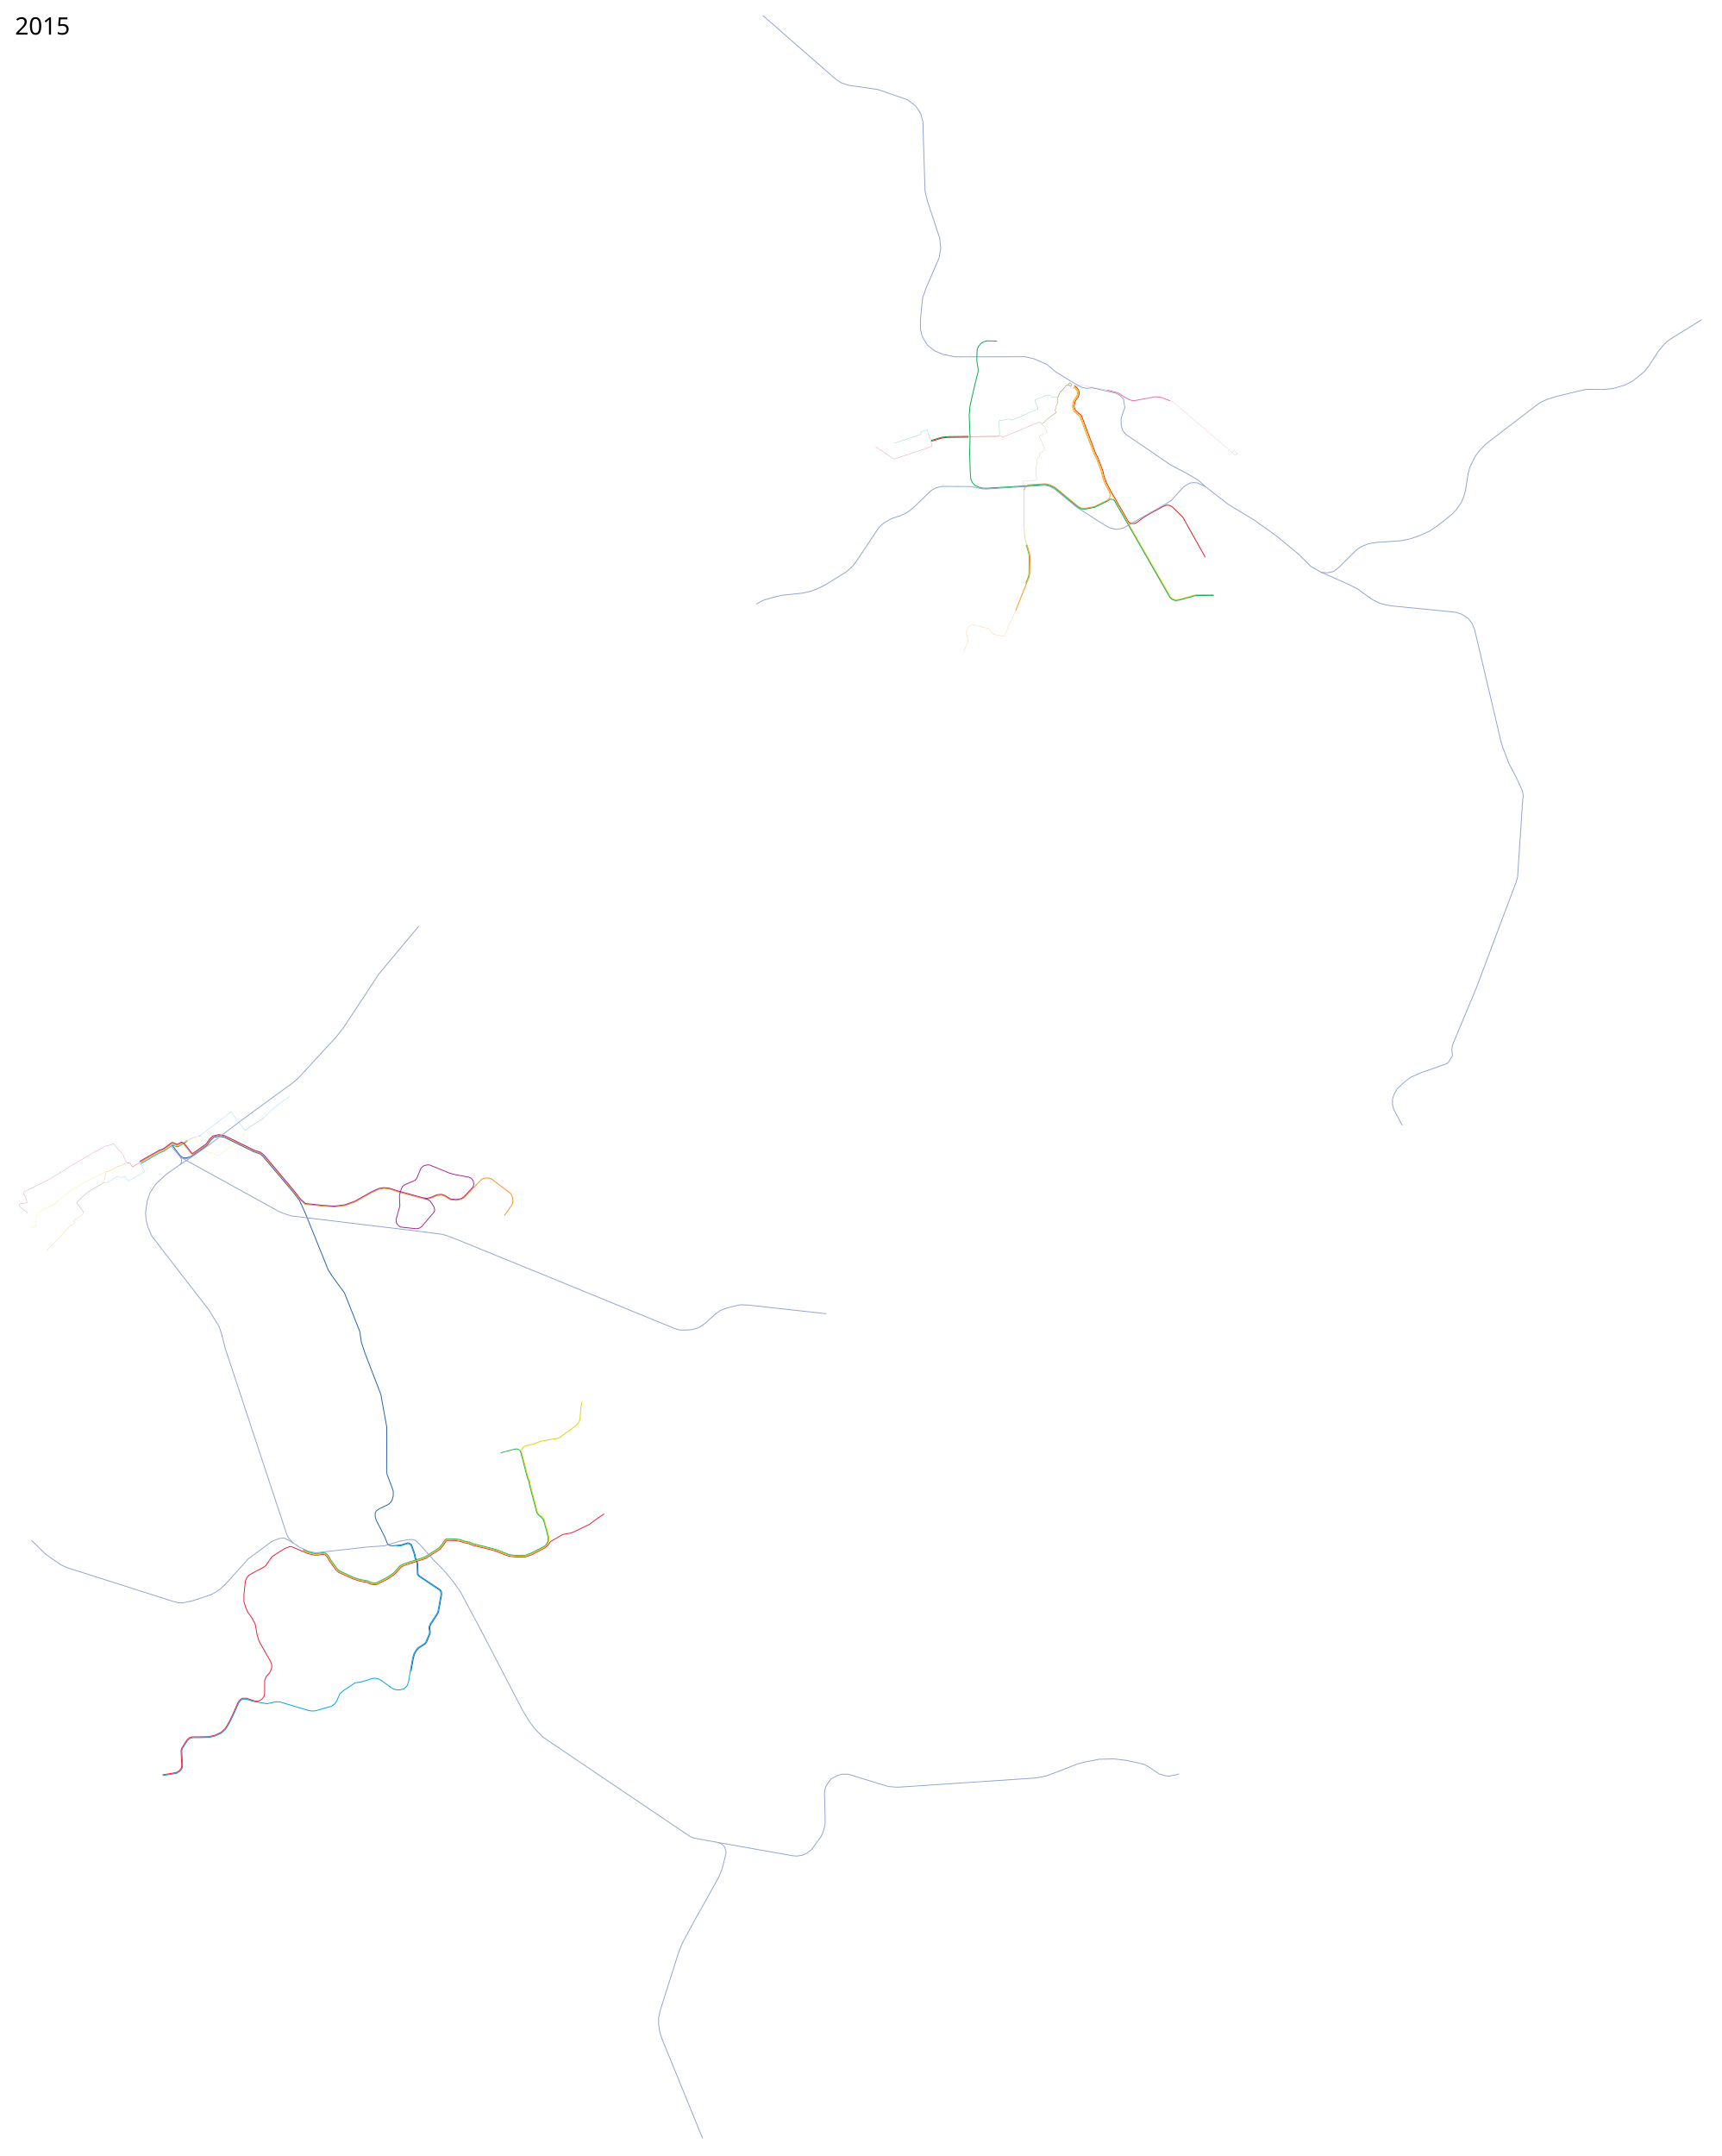
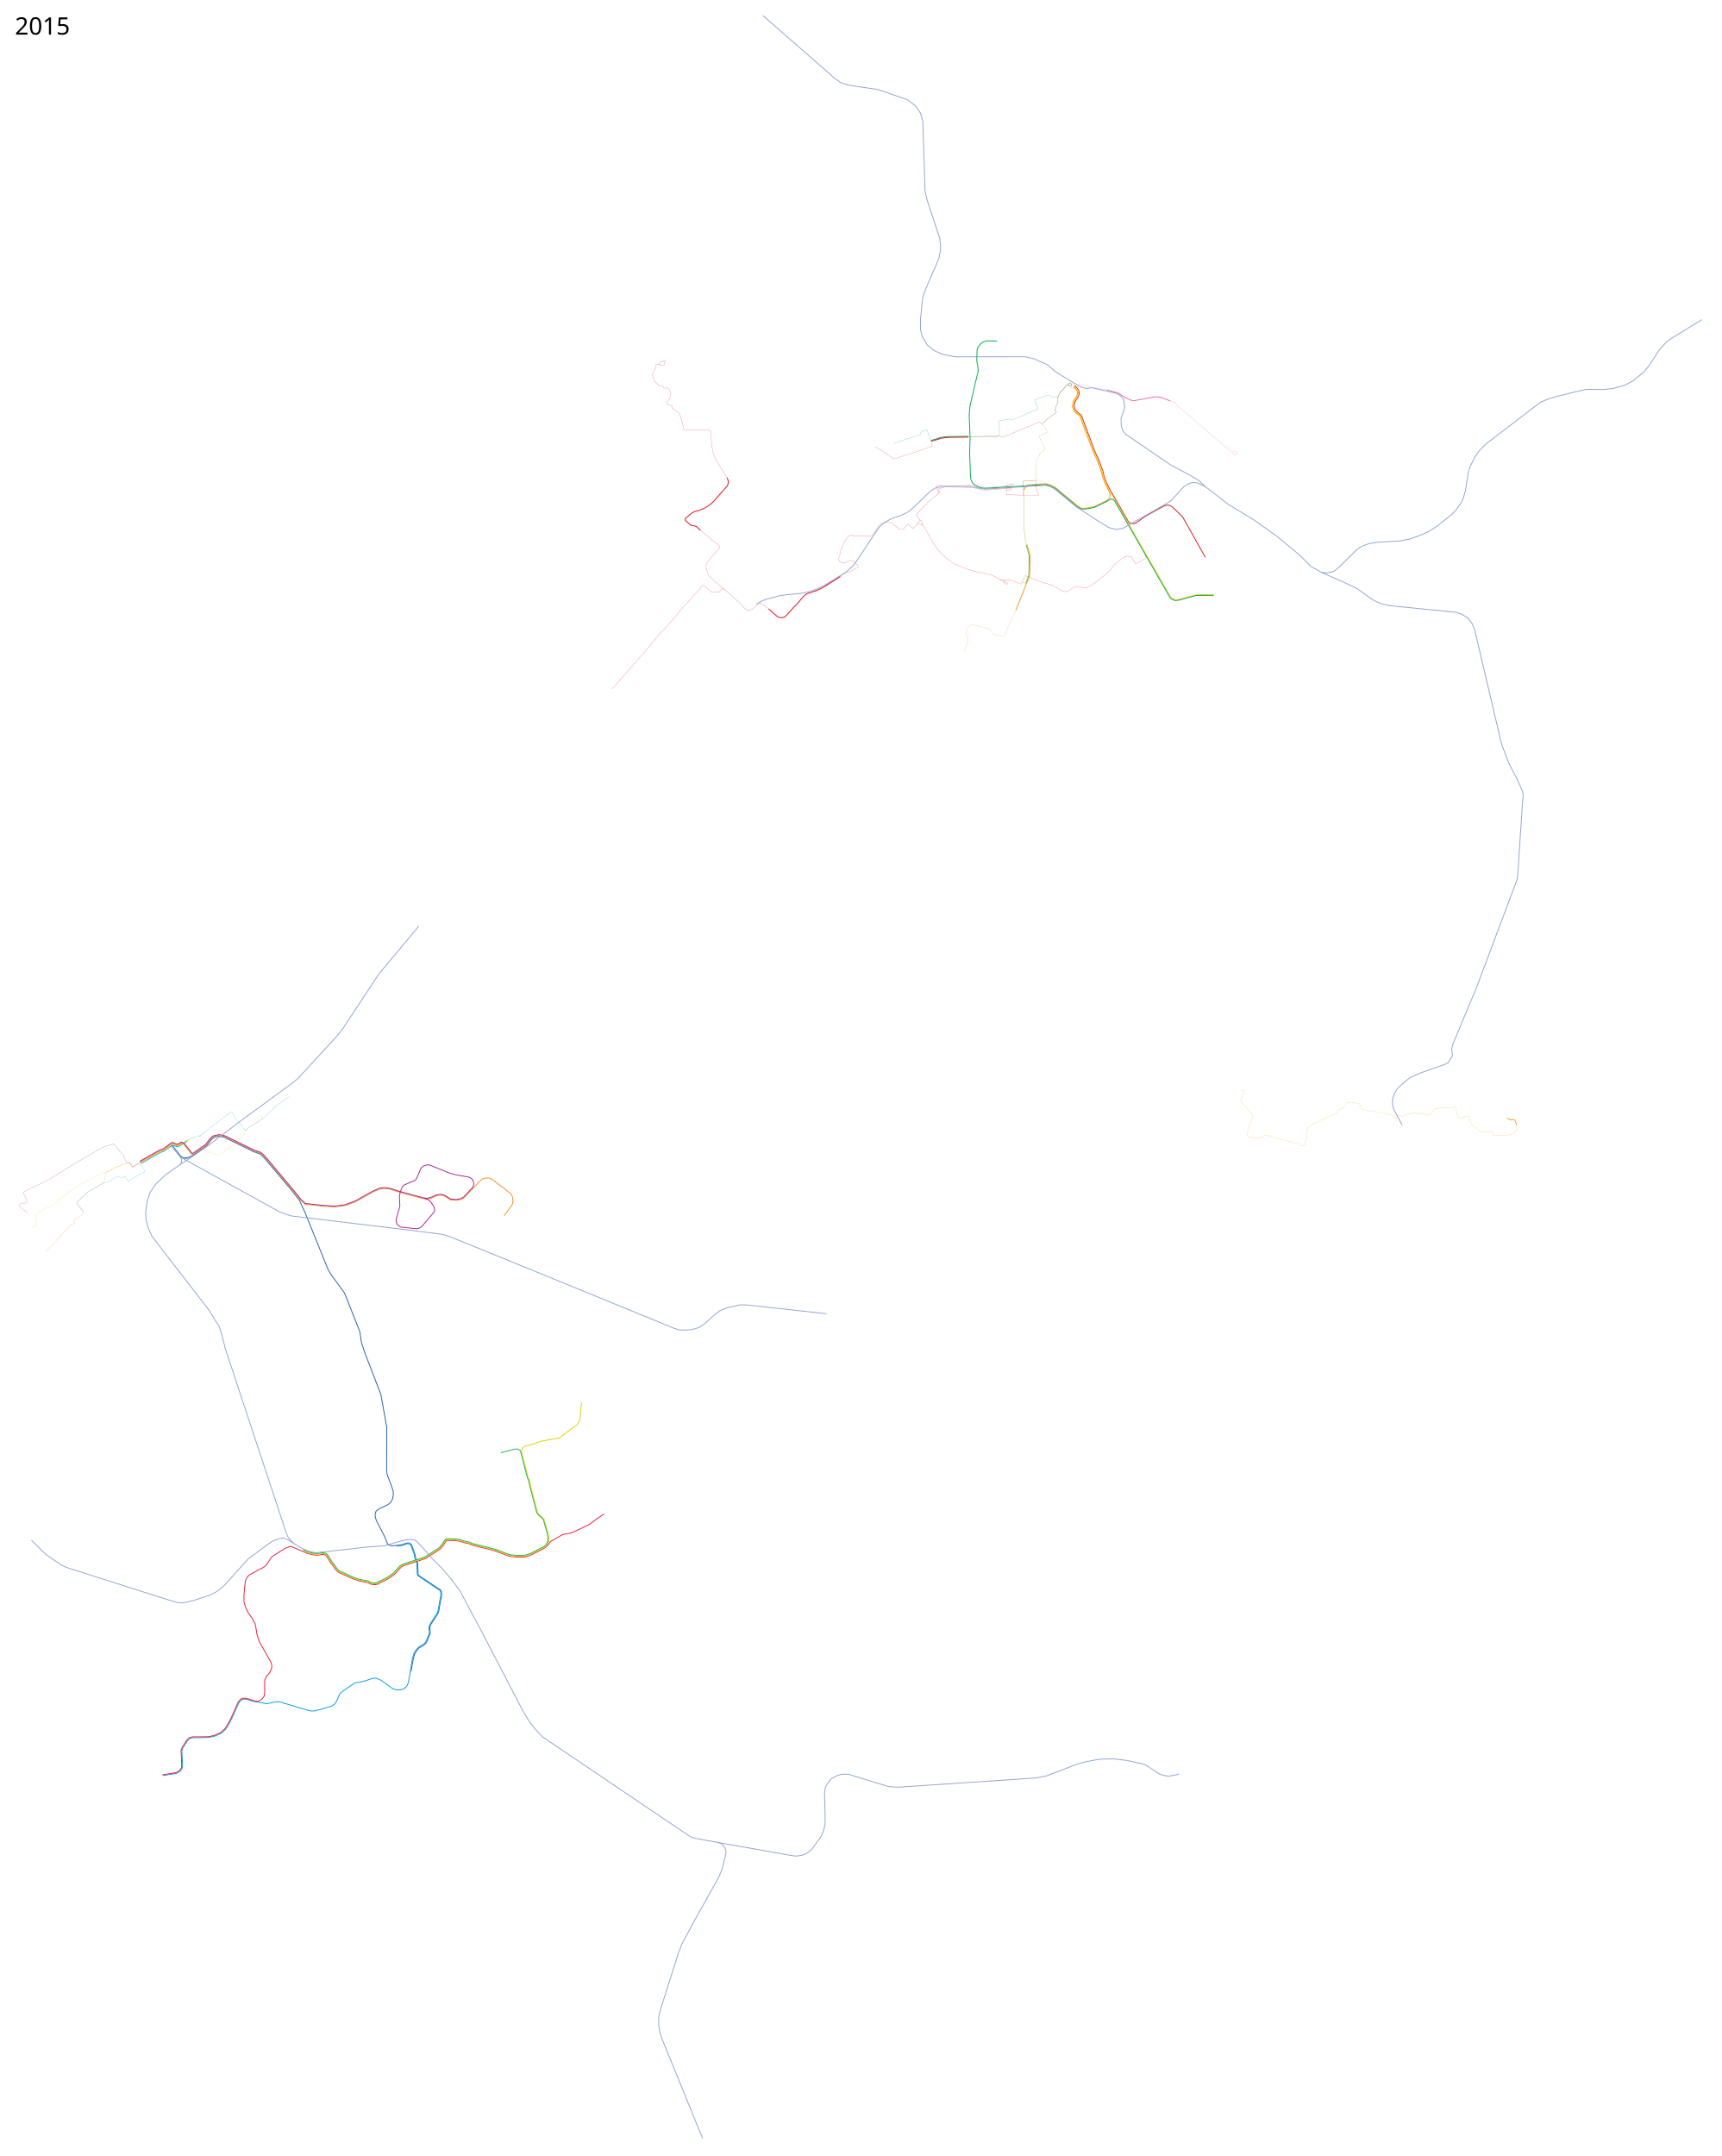
- <svg xmlns="http://www.w3.org/2000/svg" height="12900" width="10300">
+ <svg xmlns="http://www.w3.org/2000/svg" width="10300" height="12900">
  <path d="M5792.82 2611.852l178.853-2.361 9.457-12.61-2.101-77.413 3.502-4.553 20.317-.35 12.61-5.956 23.82-1.4 11.909 6.655 64.022-24.357 46.701-22.264 49.006-20.634 1.05-3.502-19.265-44.837 1.752-5.954 67.954-27.322 19.966 1.4 11.21 8.408 31.175 3.502 2.942-.083 1.843-1.59.944-3.673 12.717-26.024 9.287-9.838 19.171-19.983 6.215-10.653 13.456-4.557 4.603.848 8.392 7.17 2.973-1.238 4.953-6.006-.124-2.818-9.257-7.461h-2.6l-5.79 8.173-.774 1.734" fill="none" stroke="#009d4c" stroke-linejoin="round" />
  <path d="M5794.74 2615.63l179.91-4.563 8.932-2.977 16.99 7.706 203.688-84.593 13.836-7.181 2.628.35 11.865 11.034 4.598-.263 18.215-14.93 1.094-5.036 52.674-39.888 11.515-6.305-.043-3.109-7.75-10.99.394-4.379 4.422-5.079 1.007-12.522 11.69-26.447-.568-26.709 1.275-5.755 12.736-26.383 28.592-29.862 5.983-10.442 12.924-4.377 4.251.72 8.547 7.332 3.62-1.432 5.325-6.564v-3.591l-10.093-8.143-3.344.279-5.985 8.48-1.087 2.851" fill="none" stroke="#d9181f" stroke-linejoin="round" />
+   <path d="M5027.37 3451.146l4.077-5.435 30.8-18.722 8.757-5.888 10.267 2.718 53.75-31.404 1.207-1.51v-4.832l-4.831-6.643-6.19-2.566-11.777-15.551-6.945-4.832-12.23.302-9.663-4.378-28.535 15.4-10.569.755-9.662-2.416-9.663-5.284-5.134-8.757-2.113-7.096v-7.248l7.7-19.778 2.868-19.779 10.116-25.817 9.814-23.704 14.041-22.799 13.437-16.457 9.21-5.737 12.834-.453 18.872 6.04 94.061-4.077 4.379-1.812 7.398-4.68 10.116-13.589 28.384-43.331 9.814-9.814 7.398-3.623 6.492-.906 18.873-1.208 24.459.453 11.625 4.831 37.444 33.82 29.592-.302 24.006-28.083 3.624-.603 27.78 24.61 2.869.15 22.345-24.911 6.341-12.079 10.72-9.059v-3.472l-17.816-19.93-1.51-3.925v-5.587l1.661-6.34 12.682-16.76 60.091-61.902 22.496-17.665 38.047-28.988 3.02-4.53v-2.868l-5.133-3.926-5.285-10.116 1.812-3.925 34.575-10.116 9.059-.755 130.75 1.36 37.594 3.32 48.767 12.23 18.57 1.51 153.095-11.324 3.02 1.963v4.228l-2.567 3.02-3.774 2.868-20.232-1.359-2.718 2.869.151 23.402 2.869 2.868 65.224.604 11.474 2.416h111.575l3.322-3.774-11.625-23.856-4.983-17.513 1.661-26.875 1.057-15.098-2.265-2.869-74.773 4.115-3.02 2.604 1.902 48.464.476 32.915-1.887 1.887" fill="none" stroke="#e2061c" stroke-linejoin="round" />
+   <path d="M5488.467 3136.2l12.652-2.373 10.676 2.135 10.462 8.541 16.655 22.847 14.306 24.768 30.746 55.942 12.812 19.43 23.7 32.242 21.352 21.779 27.544 23.7 41.637 27.545 44.198 19.857 35.231 12.811 38.006 12.811 66.405 13.025 35.658 8.54 24.128 10.677 32.454 20.284 35.275 13.262 6.789 5.528v3.416l-2.135 1.708-4.484.427-12.811-5.978-2.136-2.349 5.765-18.363 5.552-.427 13.665 4.911 2.562-.427 2.35-4.057 3.416-1.708 70.247 28.185 2.136-1.068 8.967-22.847 10.036-25.408 2.99-1.281 61.28 25.408 20.71 7.474 33.737 10.89 47.828 14.732 63.202 35.871 6.62 1.281h6.618l12.384-1.494 22.42-15.16 19.217-9.822 19.43-4.057 23.914 4.057 18.363 4.697 13.665-1.494 19.857-9.822 28.185-20.285 59.572-46.974 33.309-28.398 16.014-26.263 13.879-11.957 33.95-27.33 19.857-13.452h10.249l10.462-5.765h1.708l4.484 5.765h2.135l7.9-4.484 2.776.427 23.701 43.558 5.125.213 60.853-33.309.854-4.484-7.887-13.795" fill="none" stroke="#e2061c" stroke-linejoin="round" />
  <path d="M6138.495 3487.912l14.537-34.94 4.29-20.142 1.402-101.757-2.502-17.919-15.625-53.1" fill="none" stroke="#65bc46" stroke-width="5" stroke-linejoin="round" />
  <path d="M6429.662 2308.138l12.117 9.376 12.323 16.363 3.174 14.139-.124 10.736-4.389 14.693-6.369 9.44-7.56 9.827-5.975 11.145-2.988 12.63-2.595 13.66 2.39 10.424 5.974 14.42 18.954 17.78 15.476 10.963 84.049 224.225 15.515 31.03 21.14 55.366 8.779 23.738 6.984 31.833 15.289 40.86 26.724 51.222 65.524 112.586 39.029 68.237 7.802 6.935 7.678 2.105 9.908.743h11.022l9.412-4.21 15.48-10.899 24.567-18.67 23.82-15.062 95.627-52.892 20.666-8.407h13.311l14.362 5.604 12.26 8.407 28.372 27.673 30.475 30.474 134.508 239.593" fill="none" stroke="#d9181f" stroke-width="5" stroke-linejoin="round" />
  <path d="M6423.717 2316.126l11.498 8.757 9.66 13.39 2.556 11.229-.186 8.26-3.894 11.905-5.378 7.769-7.685 10.013-6.903 13.065-3.236 16.097-2.719 13.411 2.39 12.717 7.46 17.95 21.68 20.256 12.813 8.981 83.413 222.762 15.53 30.016 20.646 54.376 8.53 24.233 7.728 32.824 15.289 40.859 25.733 49.241 4.24 17.102-1.238 10.335-2.089 8.668-4.397 5.235-11.559 9.044-77.086 37.144-55.085 9.903-22.354-1.68-18.038-10.891-136.95-113.472-29.61-14.349-28.61-6.741-98.398 6.19-13.903 6.206-10.67 12.796-4.925 13.025" fill="none" stroke="#f7981d" stroke-width="5" stroke-linejoin="round" />
  <path d="M6143.136 3262.242l-10.946-48.952-2.365-23.907-1.663-51.403-2.89-209.382-1.927-47.288 4.729-4.028 72.508-4.028 2.627-3.678-4.028-56.396 6.48-64.452 13.311-20.141 5.43-17.514 27.497-18.565v-5.43l-32.752-75.66.876-3.153 44.136-19.44 1.4-3.679-13.835-31.525-11.21-9.283-2.451-3.853-.307-4.554 18.521-15.237 1.051-4.904 51.667-39.231 12.61-7.006v-4.028l-7.706-10.859.35-3.678 4.379-5.08 1.05-12.61 4.904-11.559 6.83-15.062-.7-26.577 1.358-5.911 12.522-25.921 28.68-29.993 5.604-10.027 12.36-4.366 3.854.65 8.77 7.509 4.265-1.516 5.986-7.284v-4.102l-10.788-8.881-4.164.31-6.29 8.952-1.634 4.362" fill="none" stroke="#65bc46" stroke-linejoin="round" />
  <path d="M6426.69 2312.101l11.56 8.757 11.208 15.062 2.802 11.91v9.808l-4.203 14.011-5.254 7.706-8.057 10.509-6.655 12.26-2.802 13.31-3.153 14.712 2.452 10.859 6.655 16.463 20.317 19.266 14.361 10.158 83.368 222.43 15.762 31.525 21.017 54.994 8.407 23.119 7.356 32.576 15.412 40.983 26.972 51.842 65.153 112.09 295.988 516.317 14.012 10.859 15.762 4.904 24.17-3.503 91.073-25.571 14.362-1.401 98.08-.7" fill="none" stroke="#fecd13" stroke-width="5" stroke-linejoin="round" />
  <path d="M5766.813 3898.587l25.76-58.95v-12.384l-10.404-36.658v-11.393l12.385-27.246 11.889-8.917 16.347-4.953 97.589 24.273 4.458 3.963 14.366 21.796 6.44 6.44 54.986 11.89 5.945-1.487 7.43-6.935 27.246-66.876 5.449-12.632 7.43-9.907 3.716-10.898 7.183-18.577 13.375-26.255M6127.97 2932.752l-1.648 6.267 2.803 199.048 1.664 51.054 2.364 24.257 10.771 47.638" fill="none" stroke="#f7981d" stroke-linejoin="round" />
  <path d="M6078.403 3652.881l60.15-152.073 19.373-46.552 4.125-20.505 1.559-102.615-2.504-18.897-15.737-53.385" fill="none" stroke="#f7981d" stroke-width="5" stroke-linejoin="round" />
  <path d="M6139.808 3487.824l-4.466 3.59-26.358-9.72" fill="none" stroke="#65bc46" stroke-linejoin="round" />
  <path d="M6624.6 2333.118l67.429 18.39 10.333 7.005 14.712 10.334 23.994 14.011 25.57 11.21 13.312 3.152 9.983-.35 119.796-22.419 14.712-.175 26.096 4.203 52.017 20.142" fill="none" stroke="#f168a8" stroke-width="5" stroke-linejoin="round" />
  <path d="M6624.6 2333.118l-82.774-16.509-40.497-6.564-38.64-7.926-3.962-1.857-3.592 1.238-5.077 12.508-6.936-.247-11.789-8.168-16.2 1.109-9.04 8.793 1.239 3.591 5.82 3.84 13.251-.992 10.855-1.076 3.883-5.487 1.981-1.61M7002.554 2398.62l20.317 9.108 14.01 11.56 335.396 287.231 4.554-.175 7.18-8.932h3.679l17.339 14.887-1.051 4.203-10.684 4.379h-5.604l-15.413-14.362" fill="none" stroke="#f168a8" stroke-linejoin="round" />
  <path d="M5572.378 2635.135l60.188-18.081 28.148-4.03 14.686-.725 119.215-1.561" fill="none" stroke="#009d4c" stroke-width="5" stroke-linejoin="round" />
  <path d="M5573.604 2640.039l60.188-18.257 27.107-3.854 15.384-.883 118.456-1.416" fill="none" stroke="#d9181f" stroke-width="5" stroke-linejoin="round" />
  <path d="M5573.493 2636.745l-4.954-.991-20.31-61.922-4.211-1.61-32.2 11.022-1.61 3.84 1.115 10.03-1.362 2.23-157.653 52.262" fill="none" stroke="#009d4c" stroke-linejoin="round" />
  <path d="M5573.79 2637.872l-3.27 4.198 8.05 24.893-.99 2.848-18.081 5.697-7.184 4.334-200.75 65.885-3.22-.867-109.113-71.618" fill="none" stroke="#d9181f" stroke-linejoin="round" />
  <path d="M1117.37 6825.579l24.52-13.223 19.79-7.794 3.416 1.839 54.924 77.063 87.186 31.21 2.972-.992 77.526-57.463 73.068-66.133 7.059-23.53 2.699-3.367 24.98-20.782 73.238-45.282 3.235-2.522.372-5.573-8.917-12.013" fill="none" stroke="#fec422" stroke-linejoin="round" />
-   <path style="line-height:normal;font-variant-ligatures:normal;font-variant-position:normal;font-variant-caps:normal;font-variant-numeric:normal;font-variant-alternates:normal;font-feature-settings:normal;text-indent:0;text-align:start;text-decoration-line:none;text-decoration-style:solid;text-decoration-color:#000;text-transform:none;text-orientation:mixed;shape-padding:0;isolation:auto;mix-blend-mode:normal" d="M843.537 6961.676l115.223-65.771 21.084-7.356.627-.324 52.34-37.314 20.986 9.328 1.016.215h10.898l1.24-.33 27.164-15.522 26.743-17.957" color="#000" font-weight="400" font-family="sans-serif" white-space="normal" overflow="visible" fill="none" stroke="#00aeef" stroke-width="5" stroke-linejoin="round" />
+   <path d="M843.537 6961.676l115.223-65.771 21.084-7.356.627-.324 52.34-37.314 20.986 9.328 1.016.215h10.898l1.24-.33 27.164-15.522 26.743-17.957" style="line-height:normal;font-variant-ligatures:normal;font-variant-position:normal;font-variant-caps:normal;font-variant-numeric:normal;font-variant-alternates:normal;font-feature-settings:normal;text-indent:0;text-align:start;text-decoration-line:none;text-decoration-style:solid;text-decoration-color:#000;text-transform:none;text-orientation:mixed;shape-padding:0;isolation:auto;mix-blend-mode:normal" color="#000" font-weight="400" font-family="sans-serif" white-space="normal" overflow="visible" fill="none" stroke="#00aeef" stroke-width="5" stroke-linejoin="round" />
  <path d="M1030.54 6852.999l49.537 63.903 15.852 9.908 22.291.495 28.942-9.78 91.302-64.116 23.457-31.353 17.296-16.86 31.274-6.513 30.297 5.28 178.13 87.535 36.217 12.18 19.174 16.296 174.77 206.967 41.86 53.5 35.171 76.288 137.714 340.818 20.806 33.685 76.288 104.029 13.375 33.19 72.324 182.297 6.936 18.33 9.412 64.398 21.796 64.894 94.121 244.22 35.172 194.682-.496 261.557 2.973 23.778 22.292 58.454 14.365 40.126v27.74l-4.953 21.797-10.899 19.32-16.347 12.88-52.014 24.768-18.329 13.375-5.45 13.87v19.32l6.44 22.292 51.024 99.57 16.348 41.364 11.64 9.165 16.596 2.229 53.005-4.954 39.135-12.632 11.393 1.981 12.137 9.165 20.062 56.72 3.716 20.31 12.632 33.19 2.477 66.38 7.183 9.413 126.072 83.966 7.183 11.393.743 19.32-5.449 27.246-12.013 69.6-5.573 15.356-40.992 62.913-6.44 14.242-.619 12.013 2.477 17.338v11.641l-22.787 54.987-9.66 10.155-34.305 21.177-13.87 15.109-12.756 21.92-7.43 25.636-13.871 78.393" fill="none" stroke="#245eac" stroke-width="5" stroke-linejoin="round" />
  <path d="M973.492 10623.954l82.666-13.31 21.368-12.961 12.323-17.019 2.576-19.038-4.263-86.439 5.109-15.515 29.805-46.743 12.522-10.859 18.838-4.918 44.638-.198 53.076-1.67 34.494-8.036 38.262-17.492 25.49-23.576 9.44-13.974 17.567-31.305 15.727-31.783 23.119-52.192 16.113-33.977 12.61-12.61 12.61-3.503h15.763l39.932 12.61 84.068 14.361 53.943-11.559 22.769.701 174.09 51.842 14.712 2.452 20.667-.351 98.78-27.322 18.915-12.96 12.96-17.865 20.316-45.186 19.616-17.164 71.458-48.339 22.068-1.751 43.084-10.859 35.73-12.61 17.163-1.751 18.565 3.853 19.616 9.457 59.548 43.785 14.011 7.707 16.113 4.553 22.768.701 23.82-6.655 18.915-19.616 7.356-21.017 24.297-142.855 8.175-27.182 12.973-21.89 15.454-16.746 33.217-20.153 8.51-8.757 22.444-53.668-.054-10.435-2.378-18.086.669-12.957 7.207-15.901 40.585-62.18 5.48-14.147 17.043-95.956-.588-17.44-5.848-9.443-126.16-84.544-8.342-10.807-2.325-67.042-12.854-33.613-3.238-19.421-19.594-54.91-10.077-8.017-9.54-1.458-38.594 12.274-28.312 3.131" fill="none" stroke="#00a0e2" stroke-width="5" stroke-linejoin="round" />
  <path d="M3615.154 9057.91l-48.299 32.942-39.63 29.723-93.13 45.079-18.824 7.183-28.236 4.706-20.063 3.963-72.508 41.844-19.319 25.46-15.504 13.012-77.469 40.228-37.986 13.828-56.182.247-40.784-4.633-19.827-7.08-60.61-23.53-27.567-7.854-112.377-27.639-20.388-9.224-28.95-5.945-29.517-9.31-29.154-3.292-43.733-.815-8.271 7.062-10.868 18.3-21.682 26.387-87.421 56.285-128.23 41.859-16.752 8.361-39.66 43.128-28.399 20.938-27.874 16.203-54.781 26.007-16.498.247-18.709-4.313-17.03-8.494-46.215-8.669-42.124-14.148-47.351-21.271-35.8-16.45-16.501-14.17-18.419-25.725-15.595-20.353-21.797-36.483-9.497-8.288-13.4-3.118-30.478 4.531-18.77.103-41.218-9.763-31.516-13.055-64.026-27.214-12.96-1.4-28.724 11.559-77.062 49.04-11.91 17.163-25.92 37.48-15.413 10.859-32.926 16.463-50.09 28.023-13.311 14.361-9.458 21.368-3.853 33.276-4.904 52.543v36.78l9.457 32.926 13.661 31.175 24.17 33.627 19.616 36.43 5.254 25.92 5.955 36.78 12.61 40.983 13.31 23.82 55.345 97.378 6.305 16.814 1.051 18.565-4.904 15.762-8.406 16.814-18.565 20.316-9.808 21.017-1.051 18.915v60.949l-3.853 20.317-10.86 14.011-14.01 10.158-14.362 4.554-24.52-4.554-40.983-13.661h-25.57l-10.86 7.356-12.61 14.012-15.015 33.862-22.797 51.329-16.012 32.154-16.642 29.394-9.463 14.353-23.408 21.273-38.433 17.898-34.012 7.909-54.697 1.202-42.683-.07-19.852 5.629-14.015 12.162-29.74 47.071-6.099 16.95 4.393 87.369-2.08 17.123-11.597 15.915-19.466 11.716-81.77 13.17" fill="none" stroke="#ed1a35" stroke-width="5" stroke-linejoin="round" />
  <path d="M1811.992 9277.36l30.466 12.88 40.868 9.413 16.843.247 31.704-4.706 15.852 3.468 10.898 9.164 21.796 36.658 15.357 20.063 18.824 26.007 15.11 13.127 34.923 16.1 48.051 21.796 40.373 13.623 46.565 8.67 18.082 8.668 17.833 3.963 14.614-.248 54.739-26.007 26.997-15.852 26.998-20.062 39.135-42.603 18.329-9.412 128.054-41.859 86.195-55.234 20.806-25.512 11.393-18.824 10.899-9.164 47.06.99 28.98 3.468 30.217 9.66 28.484 5.944 19.803 9.05 110.976 27.113 27.741 7.678 60.436 23.53 21.053 7.43 39.382 4.46 55.482-.249 36.41-13.127 77.031-39.878 14.366-12.136 13.598-25.192.073-23.107-7.008-29.71-22.032-78.094-11.774-12.923-19.58-15.984-6.904-10.36-3.613-10.954-40.723-156.67-3.878-20.981-4.241-10.857-5.605-14.537-38.356-147.294v-15.062l10.158-14.362 12.96-7.706 46.939-11.56 46.587-17.163 101.232-17.864 10.859-4.904 59.197-43.435 43.179-31.528 14.733-21.138 4.27-19.644 2.562-33.95 6.406-62.134" fill="none" stroke="#e1d201" stroke-width="5" stroke-linejoin="round" />
  <path d="M1813.85 9272.655l30.341 12.88 39.506 9.164 16.472.248 31.456-4.83 17.957 3.715 12.508 10.527 22.664 37.524 15.233 19.939 17.71 24.893 13.994 12.508 35.047 15.976 47.309 21.796 39.63 13.375 46.936 8.546 18.081 8.792 16.472 3.716 13.622-.124 52.139-24.769 27.988-16.1 26.007-19.072 39.63-43.593 19.32-9.907 128.55-42.107 85.204-54.49 19.815-24.027 11.889-19.815 11.889-10.402 49.29.743 29.227 3.22 31.208 10.155 29 5.993 20.748 9.153 108.524 26.763 29.317 7.853 59.21 23.18 21.229 7.781 36.93 4.283 57.058-.598 35.009-12.602 75.63-39.352 12.964-9.86 13.073-23.79.073-22.407-6.833-28.834-21.506-76.693-10.898-11.697-18.354-15.108-8.482-11.412-3.787-10.953-41.424-158.247-3.878-21.331-3.716-9.806-5.78-14.187-38.706-149.745-5.604-12.786-16.288-7.356-15.413 1.401-82.492 21.543" fill="none" stroke="#23b24b" stroke-width="5" stroke-linejoin="round" />
-   <path style="line-height:normal;font-variant-ligatures:normal;font-variant-position:normal;font-variant-caps:normal;font-variant-numeric:normal;font-variant-alternates:normal;font-feature-settings:normal;text-indent:0;text-align:start;text-decoration-line:none;text-decoration-style:solid;text-decoration-color:#000;text-transform:none;text-orientation:mixed;shape-padding:0;isolation:auto;mix-blend-mode:normal" d="M841.057 6957.336l115.423-65.885.416-.189 20.963-7.314 53.211-37.936 2.465-.248 21.809 9.691h9.703l27.164-15.523 25.988-17.273" color="#000" font-weight="400" font-family="sans-serif" white-space="normal" overflow="visible" fill="none" stroke="#fec422" stroke-width="5" stroke-linejoin="round" />
-   <path d="M838.633 6952.92l116.624-66.473 21.26-7.355 8.682-5.754 44.041-32.141 4.446-.62 22.213 9.854 7.724.41 21.735-12.194 13.318 5.955 47.052 59.973 1.657.937 5.945.744 1.74-.43 80.02-55.796.594-.582 23.328-32.117 18-16.346 33.373-7.236 32.576 6.095 177.463 86.963.316.129 35.947 11.863 21.248 17.635 175.399 208.371 41.834 52.975.273.295 29.475 26.998 1.426.642 103.039 10.899.088.01 70.838 4.953.488-.014 62.912-7.926.535-.129 61.922-22.29.381-.177 99.97-56.418 42.204-19.138 29.049-4.842 33.088 3.892 53.265 17.264c.04.013.08.024.12.035l148.613 40.125c.11.03.22.052.334.066l23.283 2.973c.336.043.678.017 1.004-.076l27.74-7.926c.117-.034.231-.076.342-.127l30.334-13.7 25.306-2.386 19.532 6.67 33.937 21.149a2.5 2.5 0 0 0 1.107.369l34.676 2.972c.233.02.468.01.698-.037l30.216-5.945c.318-.062.62-.186.891-.363l15.852-10.403a2.5 2.5 0 0 0 .443-.37l71.28-75.239 34.193-34.724 18.103-5.725 21.602-.885 17.345 5.686 116.66 88.603 8.384 17.997 3.836 22.92-4.845 24.292-47.67 65.85" style="line-height:normal;font-variant-ligatures:normal;font-variant-position:normal;font-variant-caps:normal;font-variant-numeric:normal;font-variant-alternates:normal;font-feature-settings:normal;text-indent:0;text-align:start;text-decoration-line:none;text-decoration-style:solid;text-decoration-color:#000;text-transform:none;text-orientation:mixed;shape-padding:0;isolation:auto;mix-blend-mode:normal" color="#000" font-weight="400" font-family="sans-serif" white-space="normal" overflow="visible" fill="none" stroke="#f4901d" stroke-width="5" stroke-linejoin="round" />
-   <path d="M836.153 6948.58l117.7-66.761 19.857-7.02 10.062-5.741 42.427-31.873 7.849-1.506 22.606 10.085 5.695.234 23.365-12.435 16.145 6.998 47.168 60.12 3.971.497 78.887-55.008 23.232-31.984.344-.381 18.686-16.97 1.15-.593 34.521-7.486.493-.057.497.043 33.406 6.252.641.213 177.615 87.035 36.233 11.957.814.451 21.783 18.082.317.313 175.566 208.572.051.061 41.735 52.848 28.718 26.304 102.174 10.809 70.55 4.934 62.397-7.862 61.463-22.127 99.881-56.369.197-.1 42.602-19.32.621-.188 29.723-4.955.703-.016 33.685 3.963.479.104 53.441 17.318 148.387 40.067 22.604 2.884 27.072-7.734 30.547-13.795.793-.211 26.255-2.477 1.043.123 20.311 6.934.514.244 33.67 20.985 33.728 2.89 29.39-5.781 15.202-9.977 54.902-57.951 5.662-18.635-4.706-20.806-10.155-13.128-15.11-7.678-74.305-13.127-40.869-10.403-120.376-49.29-17.338.248-19.32 6.192-14.118 12.88-26.502 62.417-9.164 10.155-65.142 28.236-11.146 10.899-6.935 15.852-10.156 33.933.496 25.264 1.981 38.391-3.467 14.614-19.072 66.38.495 15.604 4.954 12.137 9.164 10.155 12.385 8.174 95.607 10.403 16.1-3.716 14.118-8.916 74.554-87.434 3.467-11.146-4.21-20.063-22.292-34.428-10.403-6.688-30.228-12.61" style="line-height:normal;font-variant-ligatures:normal;font-variant-position:normal;font-variant-caps:normal;font-variant-numeric:normal;font-variant-alternates:normal;font-feature-settings:normal;text-indent:0;text-align:start;text-decoration-line:none;text-decoration-style:solid;text-decoration-color:#000;text-transform:none;text-orientation:mixed;shape-padding:0;isolation:auto;mix-blend-mode:normal" color="#000" font-weight="400" font-family="sans-serif" white-space="normal" overflow="visible" fill="none" stroke="#a9218e" stroke-width="5" stroke-linejoin="round" />
-   <path d="M841.19 6954.92l-46.44 27.927-.31.066-3.467-.37-.373-.235-12.194-19.83-5.732-3.225-6.74-.48-8.319 2.2-62.73 23.509-39.352 21.656-.082.035-16.718 5.574-12.371 3.597-25.921 12.61-19.266 7.006-99.13 51.492-74.26 48.339-89.672 73.91-53.243 24.169-19.966 12.26-19.265 11.209-4.204 7.706-8.757 49.04 4.203 14.01-1.751 5.605-29.424 13.31" style="line-height:normal;font-variant-ligatures:normal;font-variant-position:normal;font-variant-caps:normal;font-variant-numeric:normal;font-variant-alternates:normal;font-feature-settings:normal;text-indent:0;text-align:start;text-decoration-line:none;text-decoration-style:solid;text-decoration-color:#000;text-transform:none;text-orientation:mixed;shape-padding:0;isolation:auto;mix-blend-mode:normal" color="#000" font-weight="400" font-family="sans-serif" white-space="normal" overflow="visible" fill="none" stroke="#fec422" stroke-linejoin="round" />
-   <path d="M841.05 6953.936l-46.67 27.964-3.058-.328-12.13-19.728-.182-.174-5.944-3.344-.21-.064-6.934-.494-.164.016-8.422 2.229-.047.016-62.79 23.529-.065.03-39.342 21.651-16.676 5.559-3.929 6.665-13.127 57.711-3.715 2.23-94.864 55.977-63.656 59.692v5.202l40.125 53.748-.247 7.678-4.211 6.935-54.987 37.401-.247 3.963 4.706 6.44-.496 4.706-24.273 17.09-130.806 136.052-9.632 14.887" style="line-height:normal;font-variant-ligatures:normal;font-variant-position:normal;font-variant-caps:normal;font-variant-numeric:normal;font-variant-alternates:normal;font-feature-settings:normal;text-indent:0;text-align:start;text-decoration-line:none;text-decoration-style:solid;text-decoration-color:#000;text-transform:none;text-orientation:mixed;shape-padding:0;isolation:auto;mix-blend-mode:normal" color="#000" font-weight="400" font-family="sans-serif" white-space="normal" overflow="visible" fill="none" stroke="#f4901d" stroke-linejoin="round" />
+   <path d="M841.057 6957.336l115.423-65.885.416-.189 20.963-7.314 53.211-37.936 2.465-.248 21.809 9.691h9.703l27.164-15.523 25.988-17.273" style="line-height:normal;font-variant-ligatures:normal;font-variant-position:normal;font-variant-caps:normal;font-variant-numeric:normal;font-variant-alternates:normal;font-feature-settings:normal;text-indent:0;text-align:start;text-decoration-line:none;text-decoration-style:solid;text-decoration-color:#000;text-transform:none;text-orientation:mixed;shape-padding:0;isolation:auto;mix-blend-mode:normal" color="#000" font-weight="400" font-family="sans-serif" white-space="normal" overflow="visible" fill="none" stroke="#fec422" stroke-width="5" stroke-linejoin="round" />
+   <path style="line-height:normal;font-variant-ligatures:normal;font-variant-position:normal;font-variant-caps:normal;font-variant-numeric:normal;font-variant-alternates:normal;font-feature-settings:normal;text-indent:0;text-align:start;text-decoration-line:none;text-decoration-style:solid;text-decoration-color:#000;text-transform:none;text-orientation:mixed;shape-padding:0;isolation:auto;mix-blend-mode:normal" d="M838.633 6952.92l116.624-66.473 21.26-7.355 8.682-5.754 44.041-32.141 4.446-.62 22.213 9.854 7.724.41 21.735-12.194 13.318 5.955 47.052 59.973 1.657.937 5.945.744 1.74-.43 80.02-55.796.594-.582 23.328-32.117 18-16.346 33.373-7.236 32.576 6.095 177.463 86.963.316.129 35.947 11.863 21.248 17.635 175.399 208.371 41.834 52.975.273.295 29.475 26.998 1.426.642 103.039 10.899.088.01 70.838 4.953.488-.014 62.912-7.926.535-.129 61.922-22.29.381-.177 99.97-56.418 42.204-19.138 29.049-4.842 33.088 3.892 53.265 17.264c.04.013.08.024.12.035l148.613 40.125c.11.03.22.052.334.066l23.283 2.973c.336.043.678.017 1.004-.076l27.74-7.926c.117-.034.231-.076.342-.127l30.334-13.7 25.306-2.386 19.532 6.67 33.937 21.149a2.5 2.5 0 0 0 1.107.369l34.676 2.972c.233.02.468.01.698-.037l30.216-5.945c.318-.062.62-.186.891-.363l15.852-10.403a2.5 2.5 0 0 0 .443-.37l71.28-75.239 34.193-34.724 18.103-5.725 21.602-.885 17.345 5.686 116.66 88.603 8.384 17.997 3.836 22.92-4.845 24.292-47.67 65.85" color="#000" font-weight="400" font-family="sans-serif" white-space="normal" overflow="visible" fill="none" stroke="#f4901d" stroke-width="5" stroke-linejoin="round" />
+   <path style="line-height:normal;font-variant-ligatures:normal;font-variant-position:normal;font-variant-caps:normal;font-variant-numeric:normal;font-variant-alternates:normal;font-feature-settings:normal;text-indent:0;text-align:start;text-decoration-line:none;text-decoration-style:solid;text-decoration-color:#000;text-transform:none;text-orientation:mixed;shape-padding:0;isolation:auto;mix-blend-mode:normal" d="M836.153 6948.58l117.7-66.761 19.857-7.02 10.062-5.741 42.427-31.873 7.849-1.506 22.606 10.085 5.695.234 23.365-12.435 16.145 6.998 47.168 60.12 3.971.497 78.887-55.008 23.232-31.984.344-.381 18.686-16.97 1.15-.593 34.521-7.486.493-.057.497.043 33.406 6.252.641.213 177.615 87.035 36.233 11.957.814.451 21.783 18.082.317.313 175.566 208.572.051.061 41.735 52.848 28.718 26.304 102.174 10.809 70.55 4.934 62.397-7.862 61.463-22.127 99.881-56.369.197-.1 42.602-19.32.621-.188 29.723-4.955.703-.016 33.685 3.963.479.104 53.441 17.318 148.387 40.067 22.604 2.884 27.072-7.734 30.547-13.795.793-.211 26.255-2.477 1.043.123 20.311 6.934.514.244 33.67 20.985 33.728 2.89 29.39-5.781 15.202-9.977 54.902-57.951 5.662-18.635-4.706-20.806-10.155-13.128-15.11-7.678-74.305-13.127-40.869-10.403-120.376-49.29-17.338.248-19.32 6.192-14.118 12.88-26.502 62.417-9.164 10.155-65.142 28.236-11.146 10.899-6.935 15.852-10.156 33.933.496 25.264 1.981 38.391-3.467 14.614-19.072 66.38.495 15.604 4.954 12.137 9.164 10.155 12.385 8.174 95.607 10.403 16.1-3.716 14.118-8.916 74.554-87.434 3.467-11.146-4.21-20.063-22.292-34.428-10.403-6.688-30.228-12.61" color="#000" font-weight="400" font-family="sans-serif" white-space="normal" overflow="visible" fill="none" stroke="#a9218e" stroke-width="5" stroke-linejoin="round" />
+   <path style="line-height:normal;font-variant-ligatures:normal;font-variant-position:normal;font-variant-caps:normal;font-variant-numeric:normal;font-variant-alternates:normal;font-feature-settings:normal;text-indent:0;text-align:start;text-decoration-line:none;text-decoration-style:solid;text-decoration-color:#000;text-transform:none;text-orientation:mixed;shape-padding:0;isolation:auto;mix-blend-mode:normal" d="M841.19 6954.92l-46.44 27.927-.31.066-3.467-.37-.373-.235-12.194-19.83-5.732-3.225-6.74-.48-8.319 2.2-62.73 23.509-39.352 21.656-.082.035-16.718 5.574-12.371 3.597-25.921 12.61-19.266 7.006-99.13 51.492-74.26 48.339-89.672 73.91-53.243 24.169-19.966 12.26-19.265 11.209-4.204 7.706-8.757 49.04 4.203 14.01-1.751 5.605-29.424 13.31" color="#000" font-weight="400" font-family="sans-serif" white-space="normal" overflow="visible" fill="none" stroke="#fec422" stroke-linejoin="round" />
+   <path style="line-height:normal;font-variant-ligatures:normal;font-variant-position:normal;font-variant-caps:normal;font-variant-numeric:normal;font-variant-alternates:normal;font-feature-settings:normal;text-indent:0;text-align:start;text-decoration-line:none;text-decoration-style:solid;text-decoration-color:#000;text-transform:none;text-orientation:mixed;shape-padding:0;isolation:auto;mix-blend-mode:normal" d="M841.05 6953.936l-46.67 27.964-3.058-.328-12.13-19.728-.182-.174-5.944-3.344-.21-.064-6.934-.494-.164.016-8.422 2.229-.047.016-62.79 23.529-.065.03-39.342 21.651-16.676 5.559-3.929 6.665-13.127 57.711-3.715 2.23-94.864 55.977-63.656 59.692v5.202l40.125 53.748-.247 7.678-4.211 6.935-54.987 37.401-.247 3.963 4.706 6.44-.496 4.706-24.273 17.09-130.806 136.052-9.632 14.887" color="#000" font-weight="400" font-family="sans-serif" white-space="normal" overflow="visible" fill="none" stroke="#f4901d" stroke-linejoin="round" />
  <path d="M837.529 6948.655l-1.734 7.316-41.55 24.897-2.476-.248-11.868-19.67-6.724-3.608-7.116-.656-4.437 1.239-3.417-2.136-15.976-29.97-2.229-11.394-60.821-71.216-5.064-.613-8.173 7.183-32.2 7.43-15.604 6.688-41.611 22.54-146.383 85.7-135.98 84.709-152.328 75.049-1.982 5.449 12.88 25.016 6.192 15.852 1.982 16.1-1.239 2.972-28.484 2.725-15.109 5.201-.99 2.725 5.2 14.366 7.927 6.935 38.391 27.988" fill="none" stroke="#a9218e" stroke-linejoin="round" />
  <path d="M500.066 7251.419l-40.053-53.325-.088-4.504 63.514-59.462 98.32-57.942 11.783 2.91 35.204-18.39 5.692-6.393 24.782-14.449 32.051 5.78 13.136-6.656 4.203 1.051 18.04 25.921 5.254.876 4.203-5.78 88.272-49.39v-5.254l-22.944-41.684 3.503-4.728M1118.577 6826.219l23.298-12.726 19.998-8.022 20.498-6.22 16.472.495 3.22-8.793 180.909-138.501h4.203l23.47 40.632 55.694 69.356h3.503l24.87-20.666 75.31-46.588 74.26-70.407 14.362-9.457 4.904-7.006 69.706-48.339" fill="none" stroke="#00aeef" stroke-linejoin="round" />
  <path d="M1755.147 9232.457l-32.05-19.09-23.803-11.303-27.245 3.467-22.787 7.926-22.292 9.413-141.677 104.523-140.687 156.043-27.74 24.77-27.246 18.823-31.704 16.348-100.561 33.19-62.417 13.87-26.75-.495-39.135-10.403-621.2-197.654-40.62-17.338-91.644-62.913-87.186-85.204" fill="none" stroke="#90a3ce" stroke-width="5" stroke-linejoin="round" />
  <path d="M1024 6857.5l53.25 63.75 8.25 13.25 1 19.5-9 14-84.5 59.5-59.5 56-34.5 50-18.5 54-9.5 69 3.5 42.5 11 43 22.5 53 55.5 72.5L1250 7838l62.5 101.5 16.5 53 19 76 366.5 1108 10.578 23.492 30.07 32.465 39.228 26.054 51.144 22.46 37.83 8.758h15.588l296.34-33.277 105.084-7.356 90.373-26.972L2442 9212l22.5-1 23 6.5 23.5 22.5 85 95.5 55 55 52 61.5 50.5 69 129.5 242.5 243.5 468.5 39 65.5 32.5 43.5 49 51.5 473.5 320 410.5 277 25 9 142.5 26 22 9.5 16 18 8 25.5-1 16-23 91.5-20 47.5-68 122.5-66.5 118-85.5 158.5-22 58-108 340.5-9 41v44l7.5 46.5 12.5 38 243 595M1077.25 6921.25l17 10.25 25.25.625 30.25-10.75 92.275-64.375L1453 6697l221-161.5 72-52 37.5-31 231.5-252 43-55.5 209.5-318 238-285" fill="none" stroke="#90a3ce" stroke-width="5" stroke-linejoin="round" />
  <path d="M4298.5 11024.5l444.5 79 24 2 31.5-4.5 28-11.5 30.5-23.5 57.5-79.5 12.5-30.5 10.5-39.5v-46l-3.5-144.5 5.5-32 12.5-22 21-28 37-20.5 29-8 39 .5 48.5 15.5 191 58 38 3 24.5.5 819.5-55 58.5-11 95.5-36 96-37.5 47.5-12 81-15.5 89-2 78.5 9.5 99 22.5 24 12.5 69.5 46 27 8.5 29 4.5 21.5-4 28-5.5 12-5M1077.5 6968l72.25-46.625M1094.25 6931.5l571.34 315.535 36.063 15.203 44.194 13.435 714.178 85.913 183.494 23.335 28.991 7.778 53.033 20.152 539.876 219.91L4033.5 7947.5l34 10.5h37.5l35.5-2.5 41-12 35.5-23.5 60.5-55 32-23.5 42-16.5 78-18 41 1 475.5 52.5M10183.5 1912.5L10008 2021l-32 22-28 29.5-23 27.5-55.5 85.5-29.5 37.5-28.5 24-41 32.5-47.5 25-70.5 20-57 6-102.5-1-49.5 11-131 32-56 17.5-40 18.5-29 21.5-294 225-38 38.5-29.5 40-29.5 60-11 39.5-16.5 104-10.5 37-14.5 33.5-31 44-24.5 25.5-81 65-54 36.5-60 26.5-59 20.5-56 10.5-145 9.5-44 8-42 16-26 17-103.5 102-36 30.5-40 8.5-35-3-63-35.5-69.5-70-135.5-112-135-96-153-92.5-136-105-42-39-62.5-37-105-55.5-268.5-183-17.5-21-10-30.5-1-44 22.5-64-7.5-50.5-14-16-14.213-12.18-19.96-8.684L6535 2320l-34 4-31.5-8-53-30-101.5-62.5-47.5-41-79-35.5-54-12.5-418.5.5-75.5-15-51.5-23-40.5-33.5-30-50.5-10-40-.5-57.5 8.5-91 5.5-47 20-54.5 77.5-179.5 10-57.5-6-60-74.5-226-13.5-55-13-417.5-13-48.5-30.5-45-49-37.5-177.5-61-175-25.5-46-15.5-35-24.5L4565 93" fill="none" stroke="#90a3ce" stroke-width="5" stroke-linejoin="round" />
+   <path d="M6021.732 2934.942l.302-31.404 3.171-2.567 10.267-2.567 25.969-1.962 2.113 2.566v3.02l-3.02 1.963-79.264 7.398-44.993 4.076-46.351 2.114-9.965-4.228-15.4-6.643-13.286-2.113-29.29-.151-171.817 1.358-36.236-3.02-12.23 4.077-.603 2.416 2.718 4.227 4.529 10.871v3.02l.906 4.68 7.398 15.25 1.51 2.113v2.869" fill="none" stroke="#e2061c" stroke-linejoin="round" />
  <path d="M5966.696 2040.686l-61.922-1.239-17.52 5.389-17.864 10.508-15.062 19.266-7.006 16.813-1.05 20.667-1.051 45.536 7.706 48.69.35 16.113-16.813 67.604-31.876 138.362-4.904 55.344 5.254 132.407-2.452 96.678 4.204 125.051 2.802 29.424 8.407 19.265 16.813 17.865 19.966 9.107 22.068 6.305 20.317 1.752 222.429-13.414 136.96-9.108 26.148 6.955 29.101 14.224 136.563 112.898 20.435 11.84 23.769 1.31 56.045-10.158 77.03-37.277 19.022-11.768h8.757l8.197 2.607 7.531 6.115 332.91 580.737 15.426 11.619 17.692 5.239 24.117-3.445 91.74-25.566 13.26-1.569 98.725-.534" fill="none" stroke="#00ab4d" stroke-width="5" stroke-linejoin="round" />
+   <path d="M9075.477 6732.42l2.869 9.36 1.359 8.305-2.416 8.153-5.284 9.21-9.361 9.058-13.588 8.606-22.346 7.851-21.59.755-68.545-1.057-3.02-2.868-.453-14.646-1.66-2.717-65.828-.302-11.324-3.926-46.653-40.765-6.341-13.739-10.57-31.555-5.586-4.227-8.152-.453-37.293 13.739h-6.04l-5.736-3.473-3.926-5.284-12.833-53.145-2.718-4.68-4.227-2.567h-6.342l-17.211 7.398-29.744-1.36-65.827 5.134-1.51 2.114-1.208 6.341-17.514 20.835-6.341 6.946-6.04 1.66-41.217-5.888-17.061 1.51-4.379-3.624-20.835-3.774-60.543 11.625-16.004 9.663h-5.134l-6.04-6.643-4.981-1.208-22.044 12.23-.906 8.455 1.36 8.304 4.529 10.115" fill="none" stroke="#f9a51b" stroke-linejoin="round" />
  <path d="M7907 3424.5l146 64.5 69.5 34 90.5 65 44.5 22 37 9 31 6 386.5 38.5 36 12 37 24 23.5 30.5 16 38 147 625 8.5 38 10 33 39 103 46 87.5 35 78 5 25.5-4 41-29.5 446.5-6.5 26-241 641-141 337.5-5.5 26.5 4 41-11 17-13 22.5-18 10-143.5 50.5-66 29-32 24.5-47 43.5-17 29.5-11 30.5v36.5l7 26.5 51.5 96M7215 2913.5l-47-23.5-24-2.5-22.5 2.5-35 19.5-77.75 84.75-27.601 18.025-260.899 148.475-40 7.25-44.5-11.25-67.75-41.5-100.139-65.355-23.971-14.05-134.023-110.824-28.284-14.672-27.047-6.54-354.084 22.45-23.202-1.509-66.125-13.625-173.01-.776-20.859 4.243-17.677 4.596-24.75 13.788-13.08 11.314-88.035 85.56-17.325 15.203-15.556 13.081-19.799 12.021-33.587 15.556-46.316 14.496-16.263 8.132-32.527 18.738-22.274 18.031-16.617 19.8-128.694 193.393-26.163 33.588-38.183 32.527-127.28 78.135-47.022 22.274-38.538 14.142-43.84 9.546-120.915 13.081-36.416 7.425-65.408 18.031-22.274 8.839-32.527 18.738" fill="none" stroke="#90a3ce" stroke-width="5" stroke-linejoin="round" />
-   <text style="line-height:125%;-inkscape-font-specification:Sans" y="206.961" x="89.453" font-weight="400" font-size="144px" font-family="Sans" letter-spacing="0" word-spacing="0">
-     <tspan y="206.961" x="89.453">2015</tspan>
+   <text x="89.453" y="206.961" style="line-height:125%;-inkscape-font-specification:Sans" font-weight="400" font-size="144px" font-family="Sans" letter-spacing="0" word-spacing="0">
+     <tspan x="89.453" y="206.961">2015</tspan>
  </text>
-   <text style="line-height:125%;-inkscape-font-specification:Sans" y="12797.961" x="89.453" font-weight="400" font-size="144px" font-family="Sans" letter-spacing="0" word-spacing="0" />
+   <text x="89.453" y="12797.961" style="line-height:125%;-inkscape-font-specification:Sans" font-weight="400" font-size="144px" font-family="Sans" letter-spacing="0" word-spacing="0" />
  <path d="M1191.845 6799.53l3.246-2.566.68-5.284 1.51-1.133 4.782.406" fill="none" stroke="#00aeef" stroke-linejoin="round" />
+   <path d="M5028.6 3449.623l-33.736 21.779-30.106 18.576-45.694 28.184-28.611 13.239-29.893 10.89-29.893 9.607-11.103 6.62-10.676 9.394-48.682 56.156-9.395 7.687-27.758 31.387-21.779 23.7-6.619 5.125-10.035 2.99-11.744 1.067-11.103-1.921-13.451-7.687-49.021-43.5" fill="none" stroke="#e2061c" stroke-width="5" stroke-linejoin="round" />
+   <path d="M4599.3 3642.916l-28.7-25.467-10.676-6.62-6.619-1.707-6.192.854-7.686 4.27-39.929 31.601-6.619 3.203-8.967 2.776h-8.541l-8.541-2.563-6.192-5.124-12.17-12.384-15.588-19.003-97.578-84.768-5.979-3.843-4.27-1.281-5.979.427-2.562 2.776-12.598 14.305-5.551 2.563-36.085 1.494h-2.99l-3.415-3.63-43.558-38.22h-2.563l-3.63 1.068-4.056 2.349-92.668 105.478-15.373 14.093-34.59 40.141-16.014 21.993-71.316 80.283-15.373 14.733-17.509 19.003-13.879 16.868-12.17 16.014-7.687 9.609-44.626 52.74-50.39 57.222-86.903 98.86-36.939 43.13-24.554 25.837" fill="none" stroke="#e2061c" stroke-linejoin="round" />
+   <path d="M4192.244 3173.328l-25.409-23.06-7.046-2.562-21.993-4.484-5.978-2.562-29.68-25.836-1.494-3.203v-6.833l1.281-2.775 25.195-22.633 14.733-10.463 16.655-8.968 21.779-5.124 32.241-12.811 20.925-12.385 16.228-10.889 18.362-16.441 38.86-43.772 45.907-52.312 2.136-5.765 3.63-14.733-1.495-10.249-1.922-7.9-5.124-9.395" fill="none" stroke="#e2061c" stroke-width="5" stroke-linejoin="round" />
+   <path d="M4350.035 2858.173l-42.704-70.248-24.128-39.928-10.249-24.128-6.192-17.935-5.765-27.971-4.697-41.85-2.136-51.245-3.416-5.978-5.765-4.484-5.124-2.99-5.552-.427-93.521 1.068h-27.33l-14.52 2.776-4.911-2.135-25.195-93.949-7.047-9.608-9.394-7.047-27.972-17.081-3.843-5.125v-10.035l-3.203-3.843-11.53-1.495-8.114-3.843-9.394-7.687.64-5.338 15.587-17.722 6.833-14.52 3.416-20.71-4.484-14.093-6.192-11.103-13.665-8.755-3.844-.854-6.192 2.99-6.619-1.282-7.046-8.327-2.99-5.551-2.561-1.068-12.171 1.068-9.822-5.979-10.89-9.181-13.878-15.16-9.822-32.669 5.551-20.07 6.62-10.463 7.046-10.676 2.348-11.103-.854-10.035 1.922-2.349 42.49 5.765 3.417-2.135 7.686-23.06-1.067-1.068-13.025-2.776-1.922 1.495-1.28 7.26-2.136 1.708-10.249-1.068-2.562 1.495-2.349 12.598-4.27 2.135M4335.302 3527.984l-54.234-46.974-37.793-34.377-5.338-8.54-8.754-26.263-5.125-18.577 2.349-15.16 6.619-16.013 26.263-30.32 45.693-53.167 1.068-7.9-2.99-7.9-28.825-20.07-64.27-54.662-17.721-14.733M6011.644 3472.47h-6.619l-13.665-2.99-8.754-1.708M5505.528 3115.062l4.132-1.52 4.91 2.99 1.709 2.776-.214 11.103 6.192 14.092" fill="none" stroke="#e2061c" stroke-linejoin="round" />
+   <path d="M9016.897 6690.9l11.776 2.114 5.737 7.096 28.234.453 3.322 2.415 9.511 29.442" fill="none" stroke="#f9a51b" stroke-width="5" stroke-linejoin="round" />
+   <path d="M8353.334 6693.467l-12.682-18.42-14.192-3.926-165.777-32.008-10.116-3.925-3.926-5.435-9.36-20.232-6.644-6.945-8.757-2.416-59.658-6.261-3.992 3.002-13.239 27.117-35.017 17.936-6.832 13.665-98.006 47.402-27.544 10.89-24.768 14.092-22.42 17.081-10.462 14.306-2.135 17.722-.214 22.42-4.697 28.825-4.911 21.352-3.417 4.057-6.405 2.562-18.363-3.844-7.473-8.54-16.441-2.99-156.937-43.771-21.992-5.552-10.463 1.709-5.551 3.843-5.98 7.687-9.607 5.551-10.036.64-64.483-7.045-4.91-4.911-1.282-5.765 3.63-31.174 24.128-67.9 1.921-10.89-1.494-11.102-7.687-14.092-55.301-63.416-1.495-5.765-1.281-8.754 2.135-9.822 15.373-40.782-.64-2.562-19.644-4.27" fill="none" stroke="#f9a51b" stroke-linejoin="round" />
</svg>
